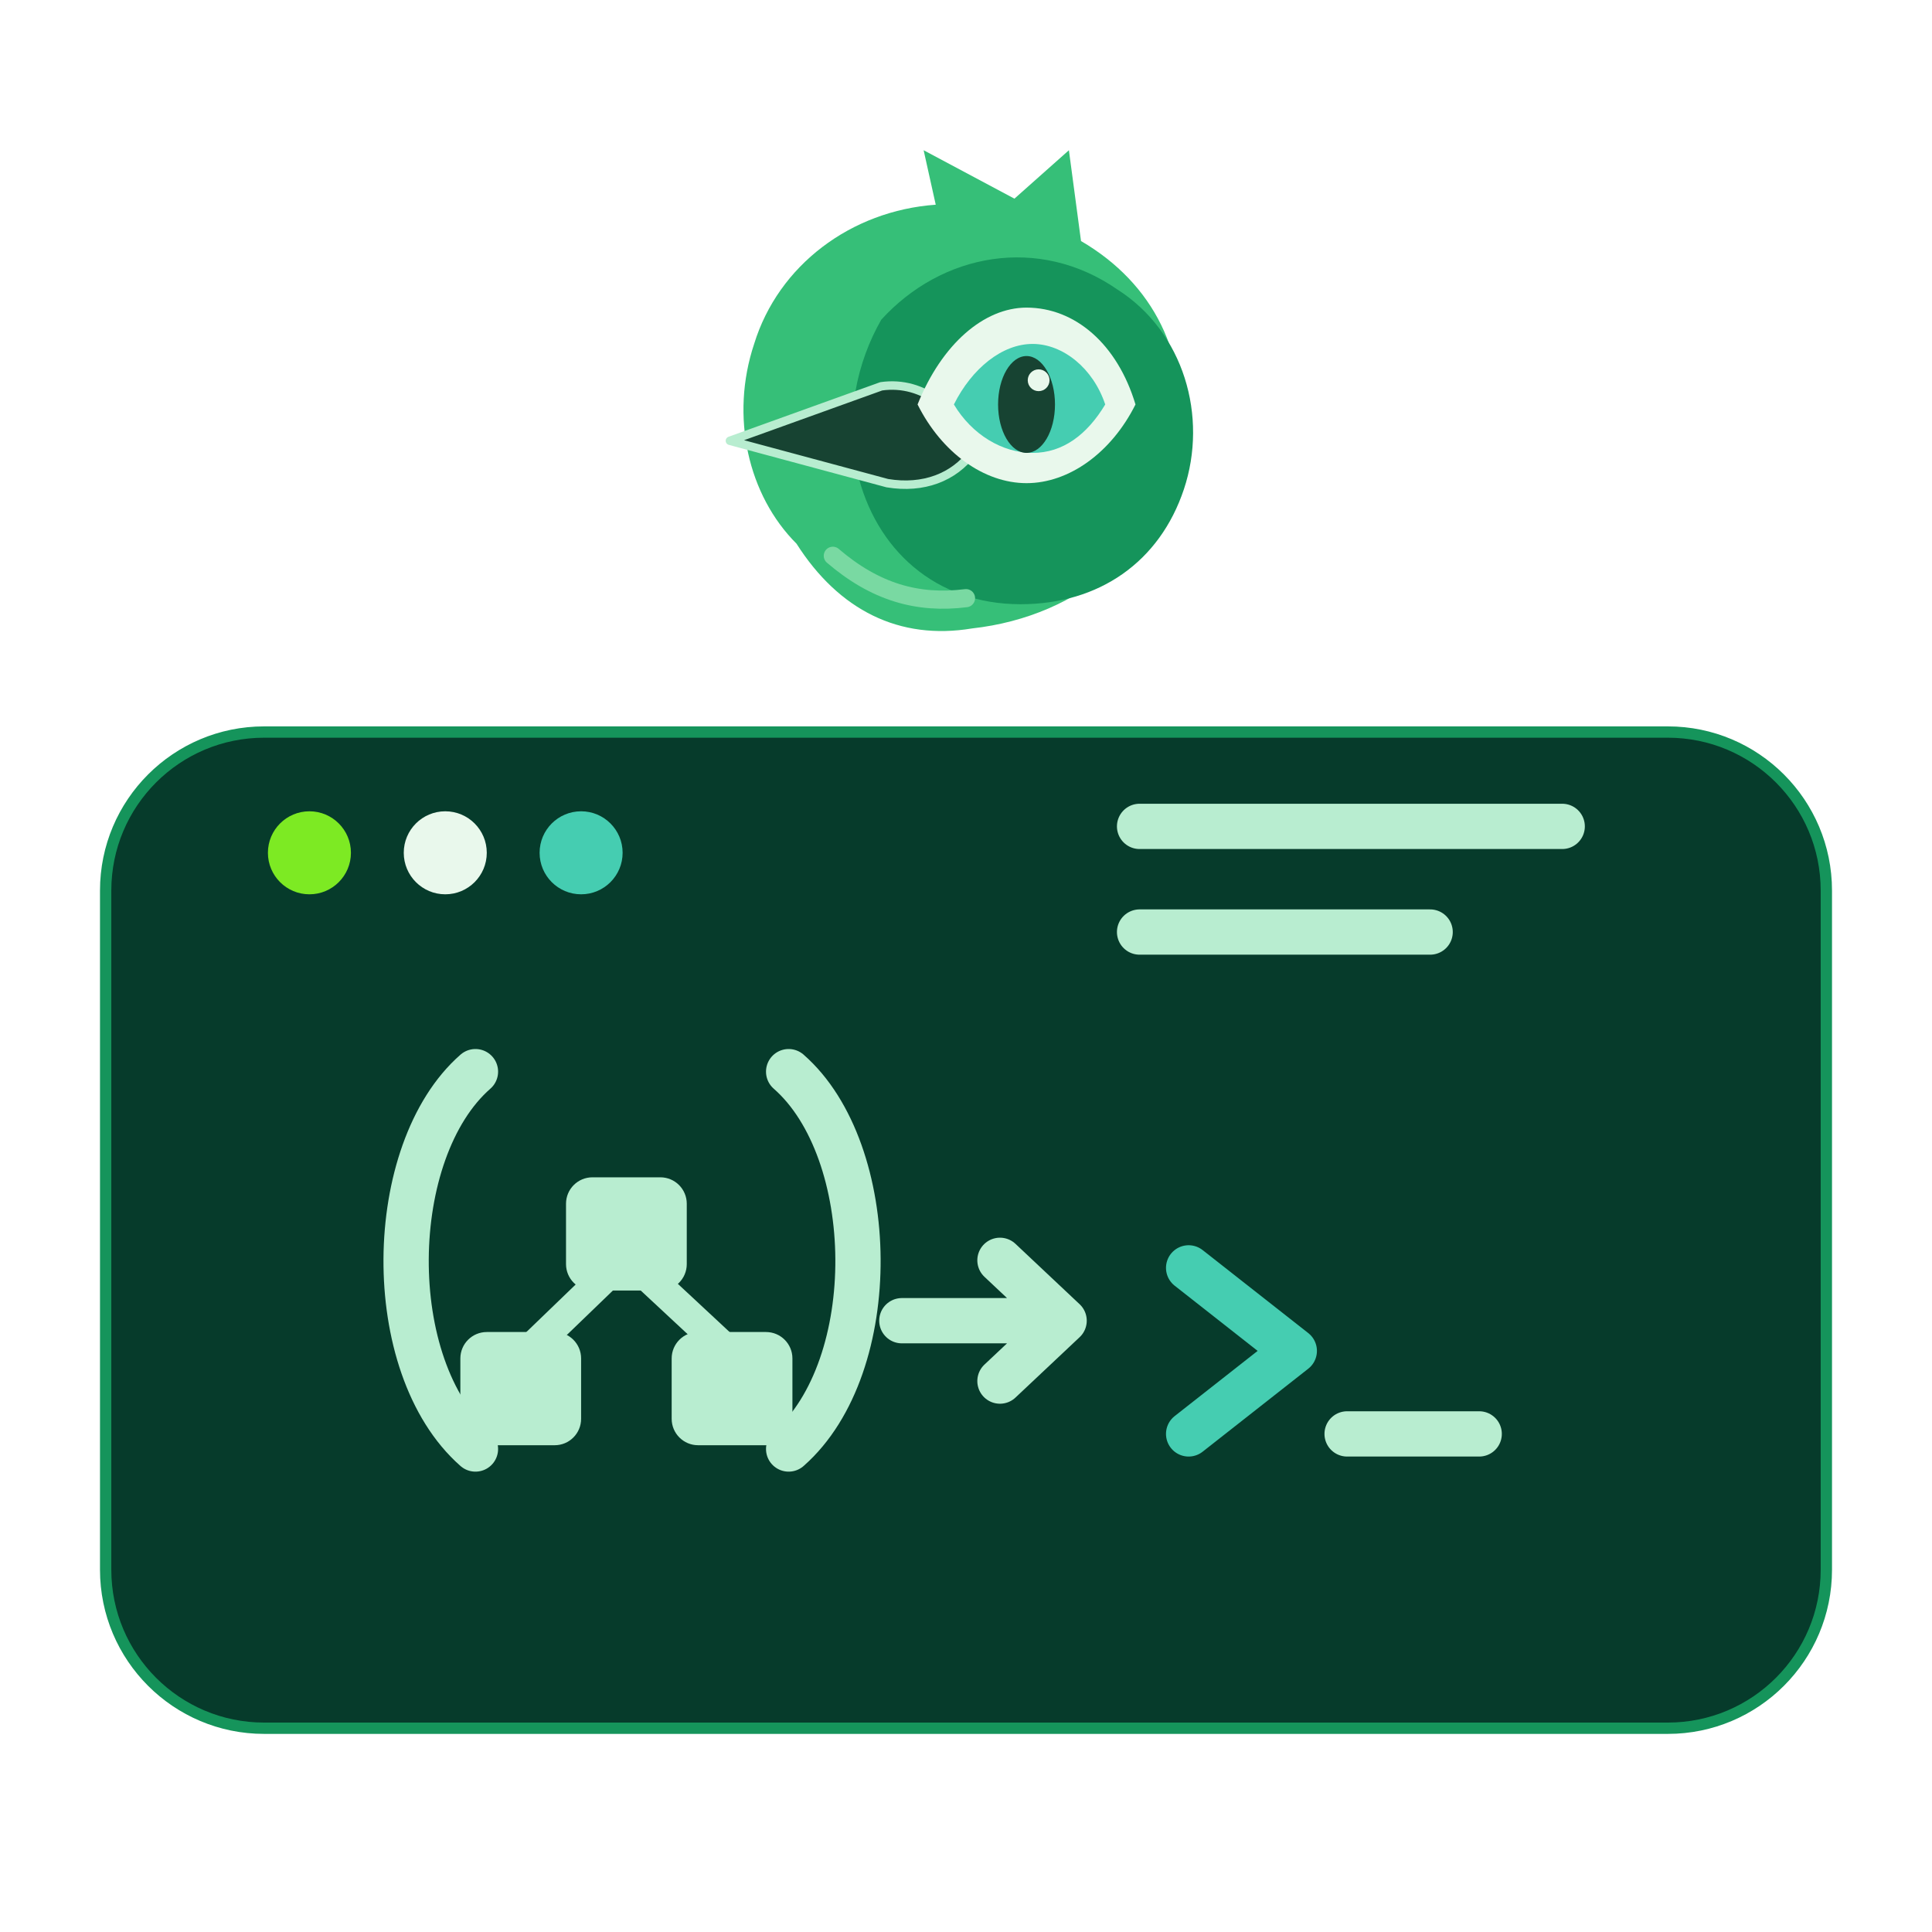
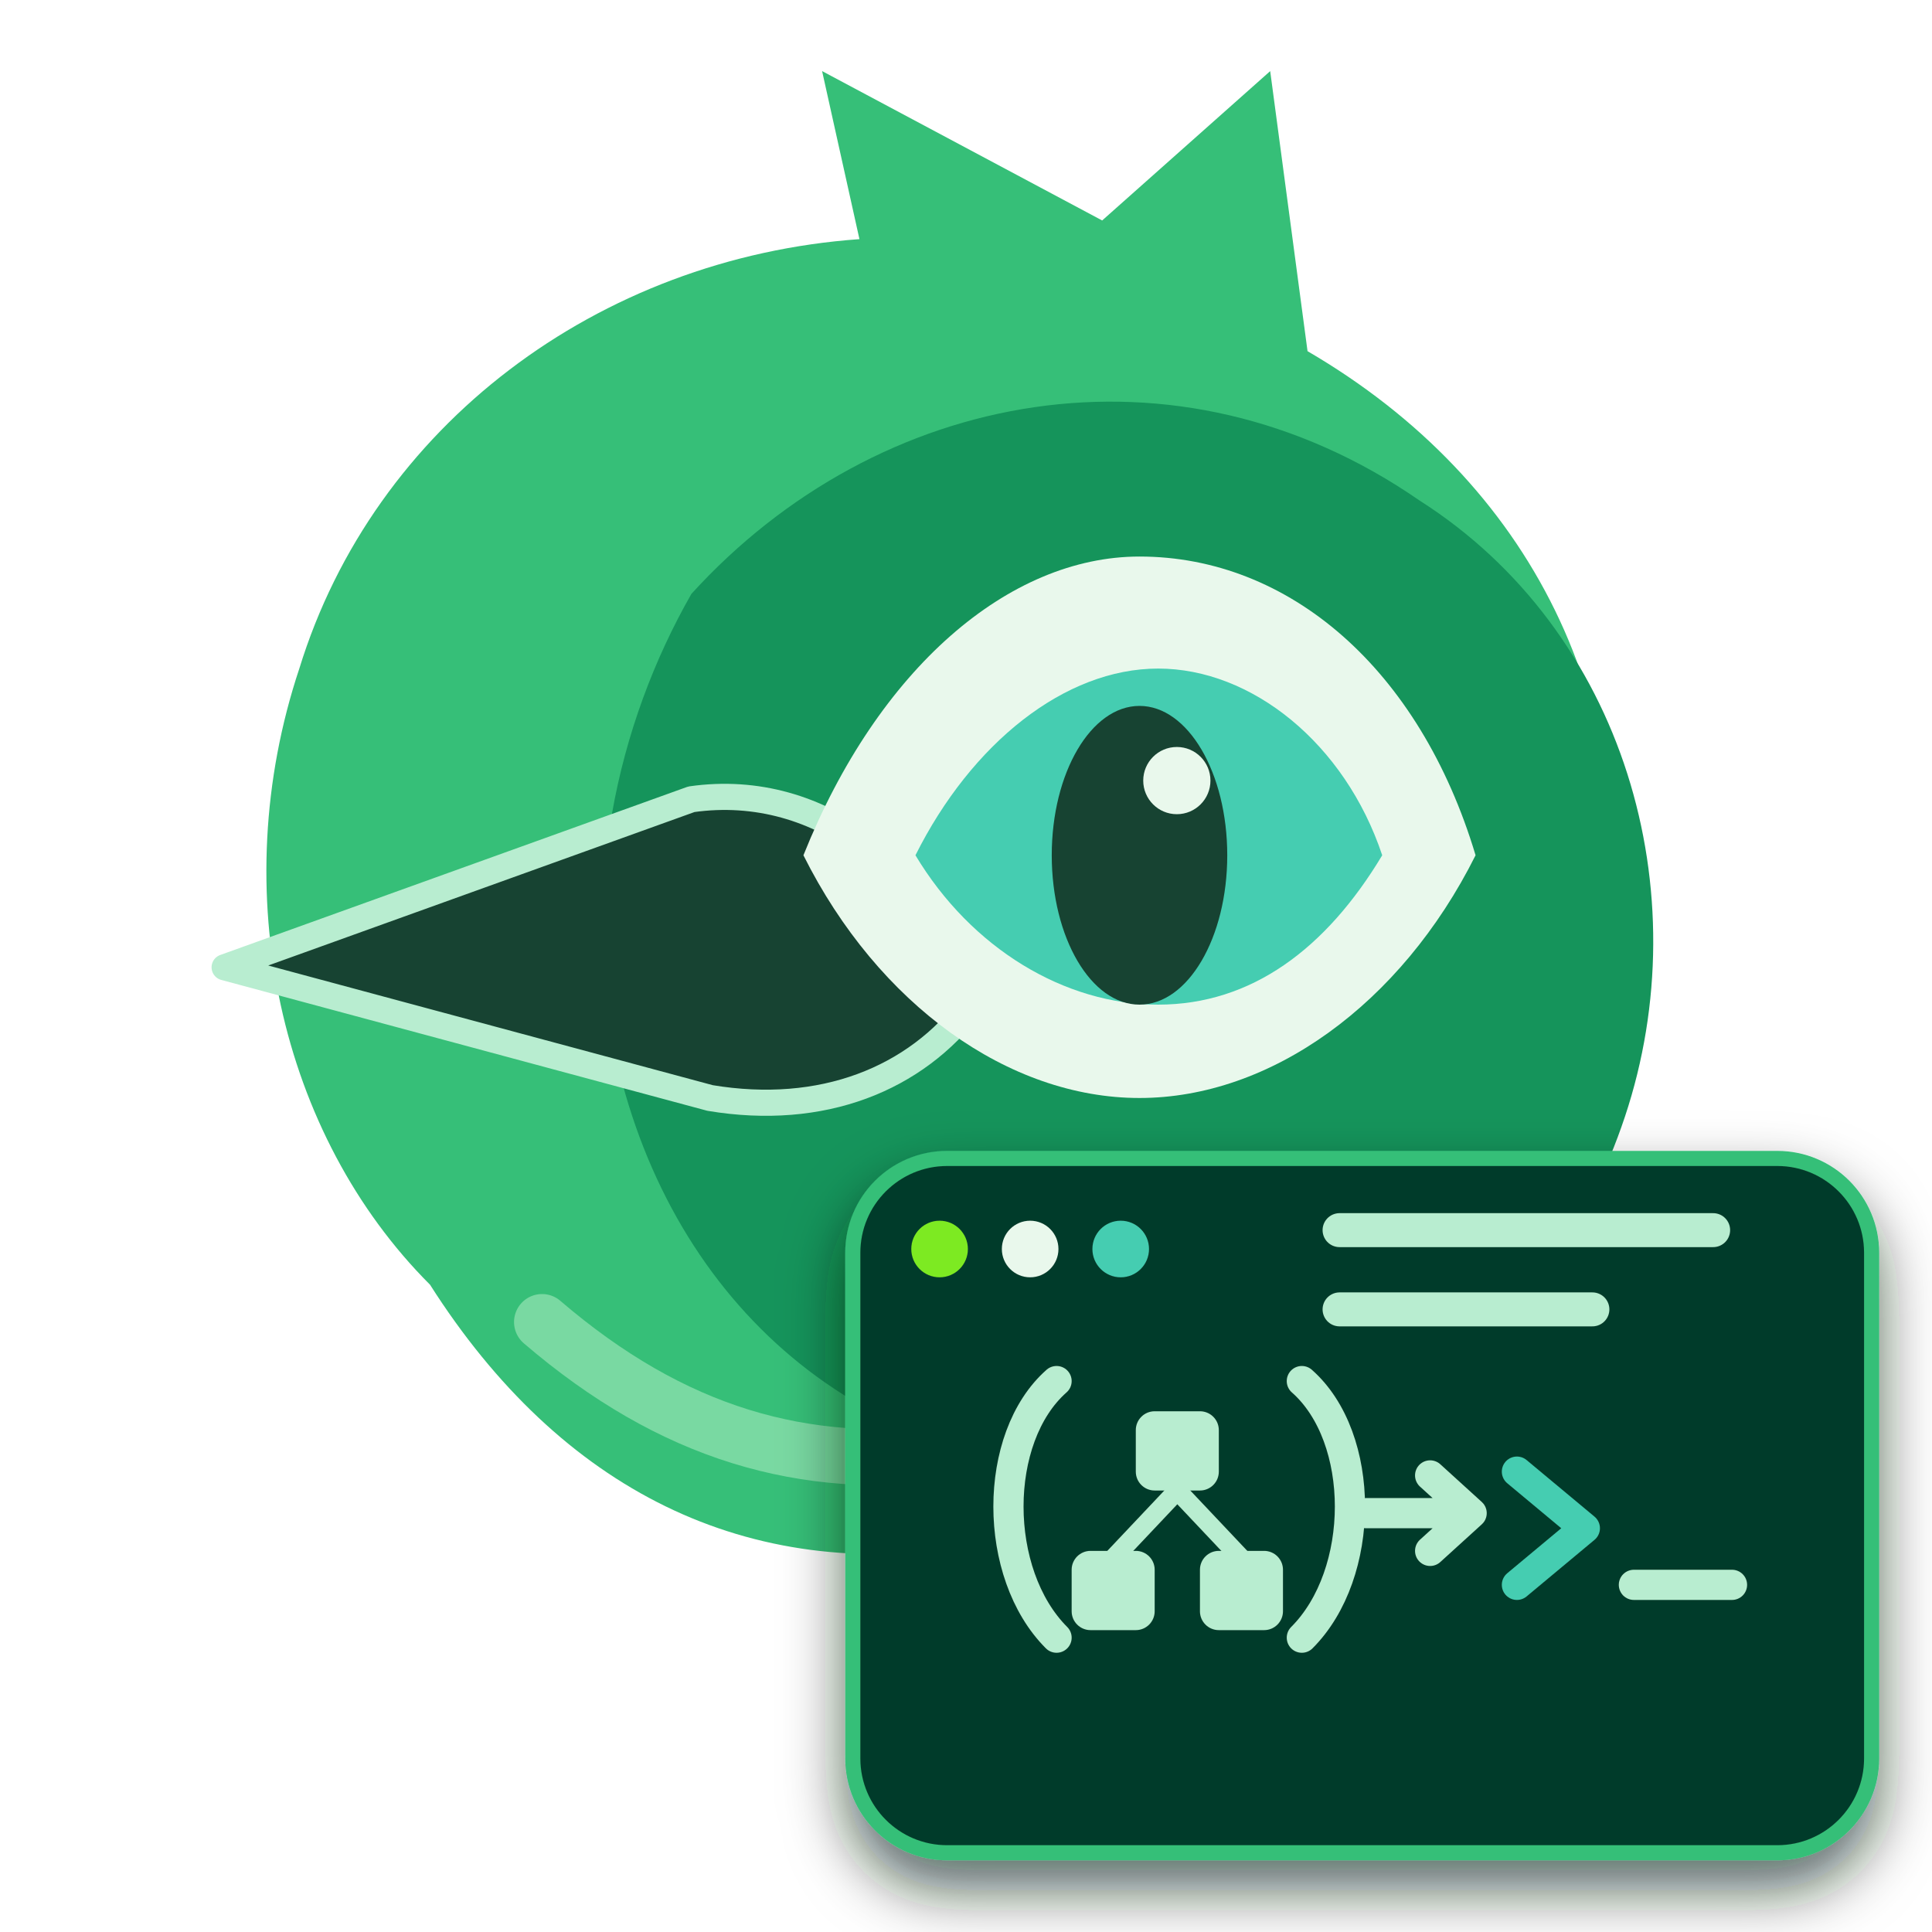
<svg xmlns="http://www.w3.org/2000/svg" width="512" height="512" viewBox="0 0 512 512" role="img" aria-labelledby="title desc">
-   <svg x="179" y="35" width="154" height="154" viewBox="0 0 96 96" aria-hidden="true">
+   <svg x="15" y="4" width="475" height="475" viewBox="0 0 96 96" aria-hidden="true">
    <path fill="#36bf78" d="M20 68c-8-8-11-21-7-33 4-13 16-22 30-23l-2-9 15 8 9-8 2 15c12 7 18 19 16 33-2 17-16 29-34 31-12 2-22-3-29-14Z" />
    <path fill="#15945b" d="M34 31c10-11 26-14 39-5 11 7 15 21 11 33-4 12-14 19-27 19-14 0-24-9-27-22-2-9 0-18 4-25Z" />
    <path fill="#174332" stroke="#b8edd0" stroke-linejoin="round" stroke-width="1.4" d="m34 42-25 9 26 7c6 1 11-1 14-5-2-7-8-12-15-11Z" />
    <path fill="#e9f8ec" d="M40 45c4-10 11-16 18-16 8 0 15 6 18 16-4 8-11 13-18 13-7 0-14-5-18-13Z" />
    <path fill="#45cdb1" d="M46 45c3-6 8-10 13-10s10 4 12 10c-3 5-7 8-12 8s-10-3-13-8Z" />
    <ellipse fill="#174332" cx="58" cy="45" rx="4.7" ry="8" />
    <circle fill="#e9f8ec" cx="60" cy="41" r="1.8" />
    <path fill="none" stroke="#79d9a2" stroke-linecap="round" stroke-width="3" d="M26 70c7 6 14 8 22 7" />
  </svg>
-   <rect x="28" y="194" width="456" height="264" rx="42" fill="#063b2b" stroke="#15945b" stroke-width="3" />
-   <circle cx="82" cy="226" r="11" fill="#7dea23" />
-   <circle cx="118" cy="226" r="11" fill="#e9f8ec" />
-   <circle cx="154" cy="226" r="11" fill="#45cdb1" />
-   <path d="M302 219h112M302 247h77" fill="none" stroke="#b8edd0" stroke-width="12" stroke-linecap="round" />
-   <path d="M126 284c-24 21-25 78 0 100M209 284c24 21 25 78 0 100" fill="none" stroke="#b8edd0" stroke-width="12" stroke-linecap="round" />
-   <path d="M166 333l-28 27m28-27 29 27" fill="none" stroke="#b8edd0" stroke-width="8" stroke-linecap="round" stroke-linejoin="round" />
-   <rect x="150" y="312" width="32" height="30" rx="7" fill="#b8edd0" />
-   <rect x="122" y="353" width="32" height="30" rx="7" fill="#b8edd0" />
-   <rect x="178" y="353" width="32" height="30" rx="7" fill="#b8edd0" />
-   <path d="M239 350h42m-16-16 17 16-17 16" fill="none" stroke="#b8edd0" stroke-width="12" stroke-linecap="round" stroke-linejoin="round" />
-   <path d="M315 336l28 22-28 22" fill="none" stroke="#45cdb1" stroke-width="12" stroke-linecap="round" stroke-linejoin="round" />
-   <path d="M357 380h35" fill="none" stroke="#b8edd0" stroke-width="12" stroke-linecap="round" />
+   <defs>
+     <filter id="screen-shadow" x="-20%" y="-20%" width="150%" height="160%">
+       <feDropShadow dx="0" dy="8" stdDeviation="8" flood-color="#001c14" flood-opacity=".65" />
+     </filter>
+   </defs>
+   <g filter="url(#screen-shadow)">
+     <rect x="226" y="307" width="270" height="184" rx="25" fill="#063b2b" stroke="#36bf78" stroke-width="4" />
+     <circle cx="249" cy="331" r="7.5" fill="#7dea23" />
+     <circle cx="273" cy="331" r="7.5" fill="#e9f8ec" />
+     <circle cx="297" cy="331" r="7.5" fill="#45cdb1" />
+     <path d="M355 326h99M355 347h67" fill="none" stroke="#b8edd0" stroke-width="9" stroke-linecap="round" />
+     <g transform="translate(12 4)">
+       <path d="M268 362c-17 15-17 51 0 68M333 362c17 15 17 51 0 68" fill="none" stroke="#b8edd0" stroke-width="8" stroke-linecap="round" />
+       <path d="M300 391l-17 18m17-18 17 18" fill="none" stroke="#b8edd0" stroke-width="5" stroke-linecap="round" stroke-linejoin="round" />
+       <rect x="289" y="370" width="22" height="21" rx="5" fill="#b8edd0" />
+       <rect x="272" y="407" width="22" height="21" rx="5" fill="#b8edd0" />
+       <rect x="306" y="407" width="22" height="21" rx="5" fill="#b8edd0" />
+       <path d="M350 397h27m-10-10 11 10-11 10" fill="none" stroke="#b8edd0" stroke-width="8" stroke-linecap="round" stroke-linejoin="round" />
+       <path d="M390 386l18 15-18 15" fill="none" stroke="#45cdb1" stroke-width="8" stroke-linecap="round" stroke-linejoin="round" />
+       <path d="M421 416h26" fill="none" stroke="#b8edd0" stroke-width="8" stroke-linecap="round" />
+     </g>
+   </g>
</svg>
